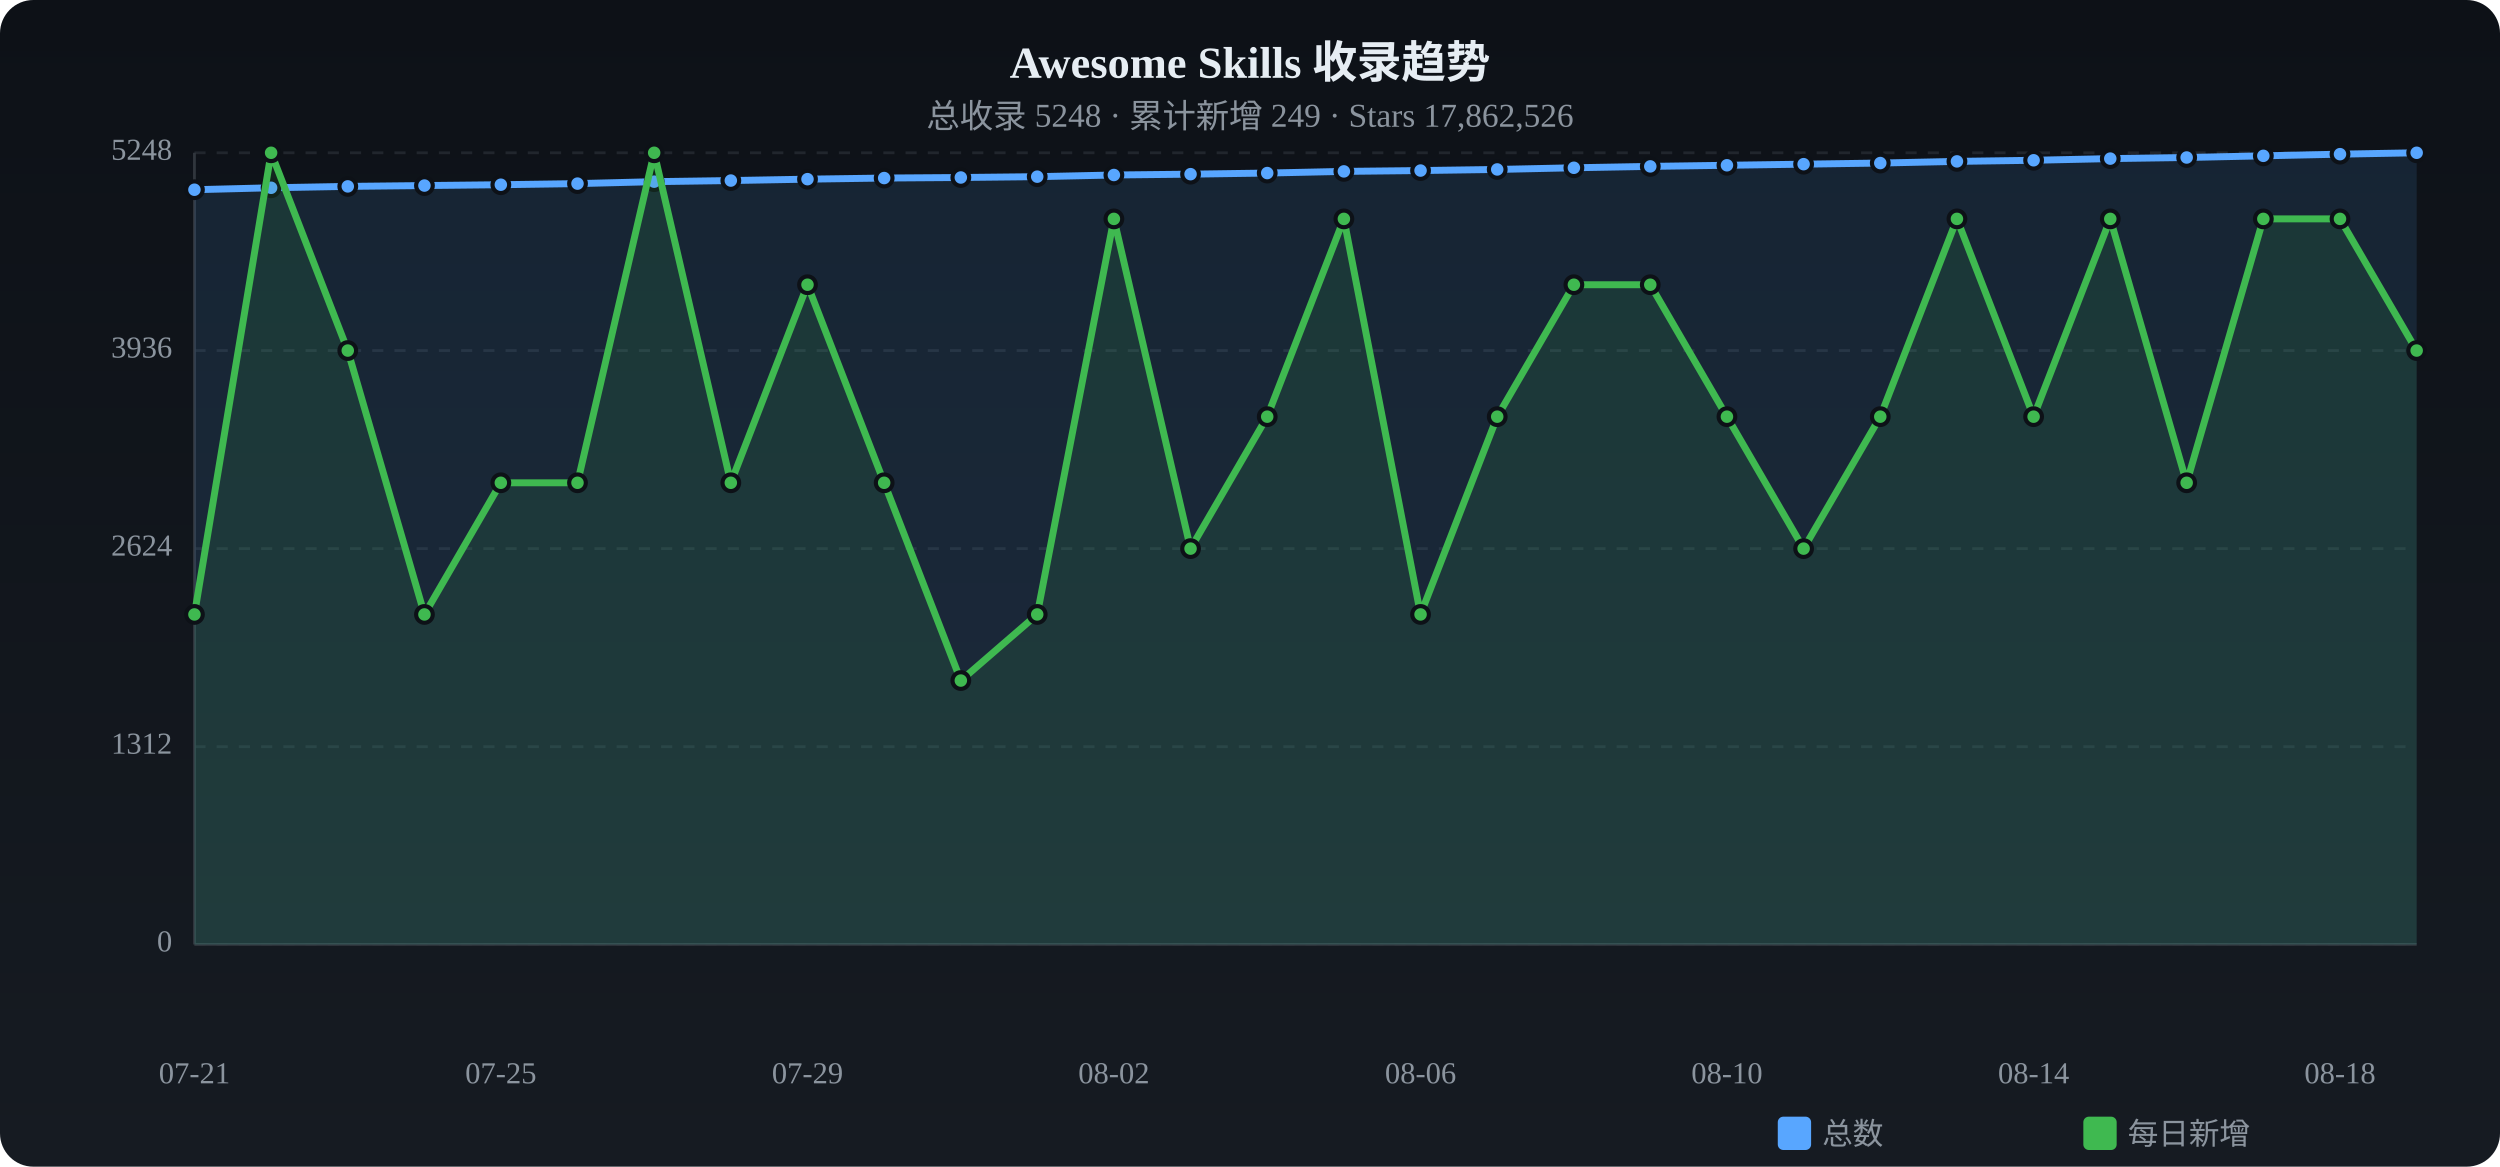
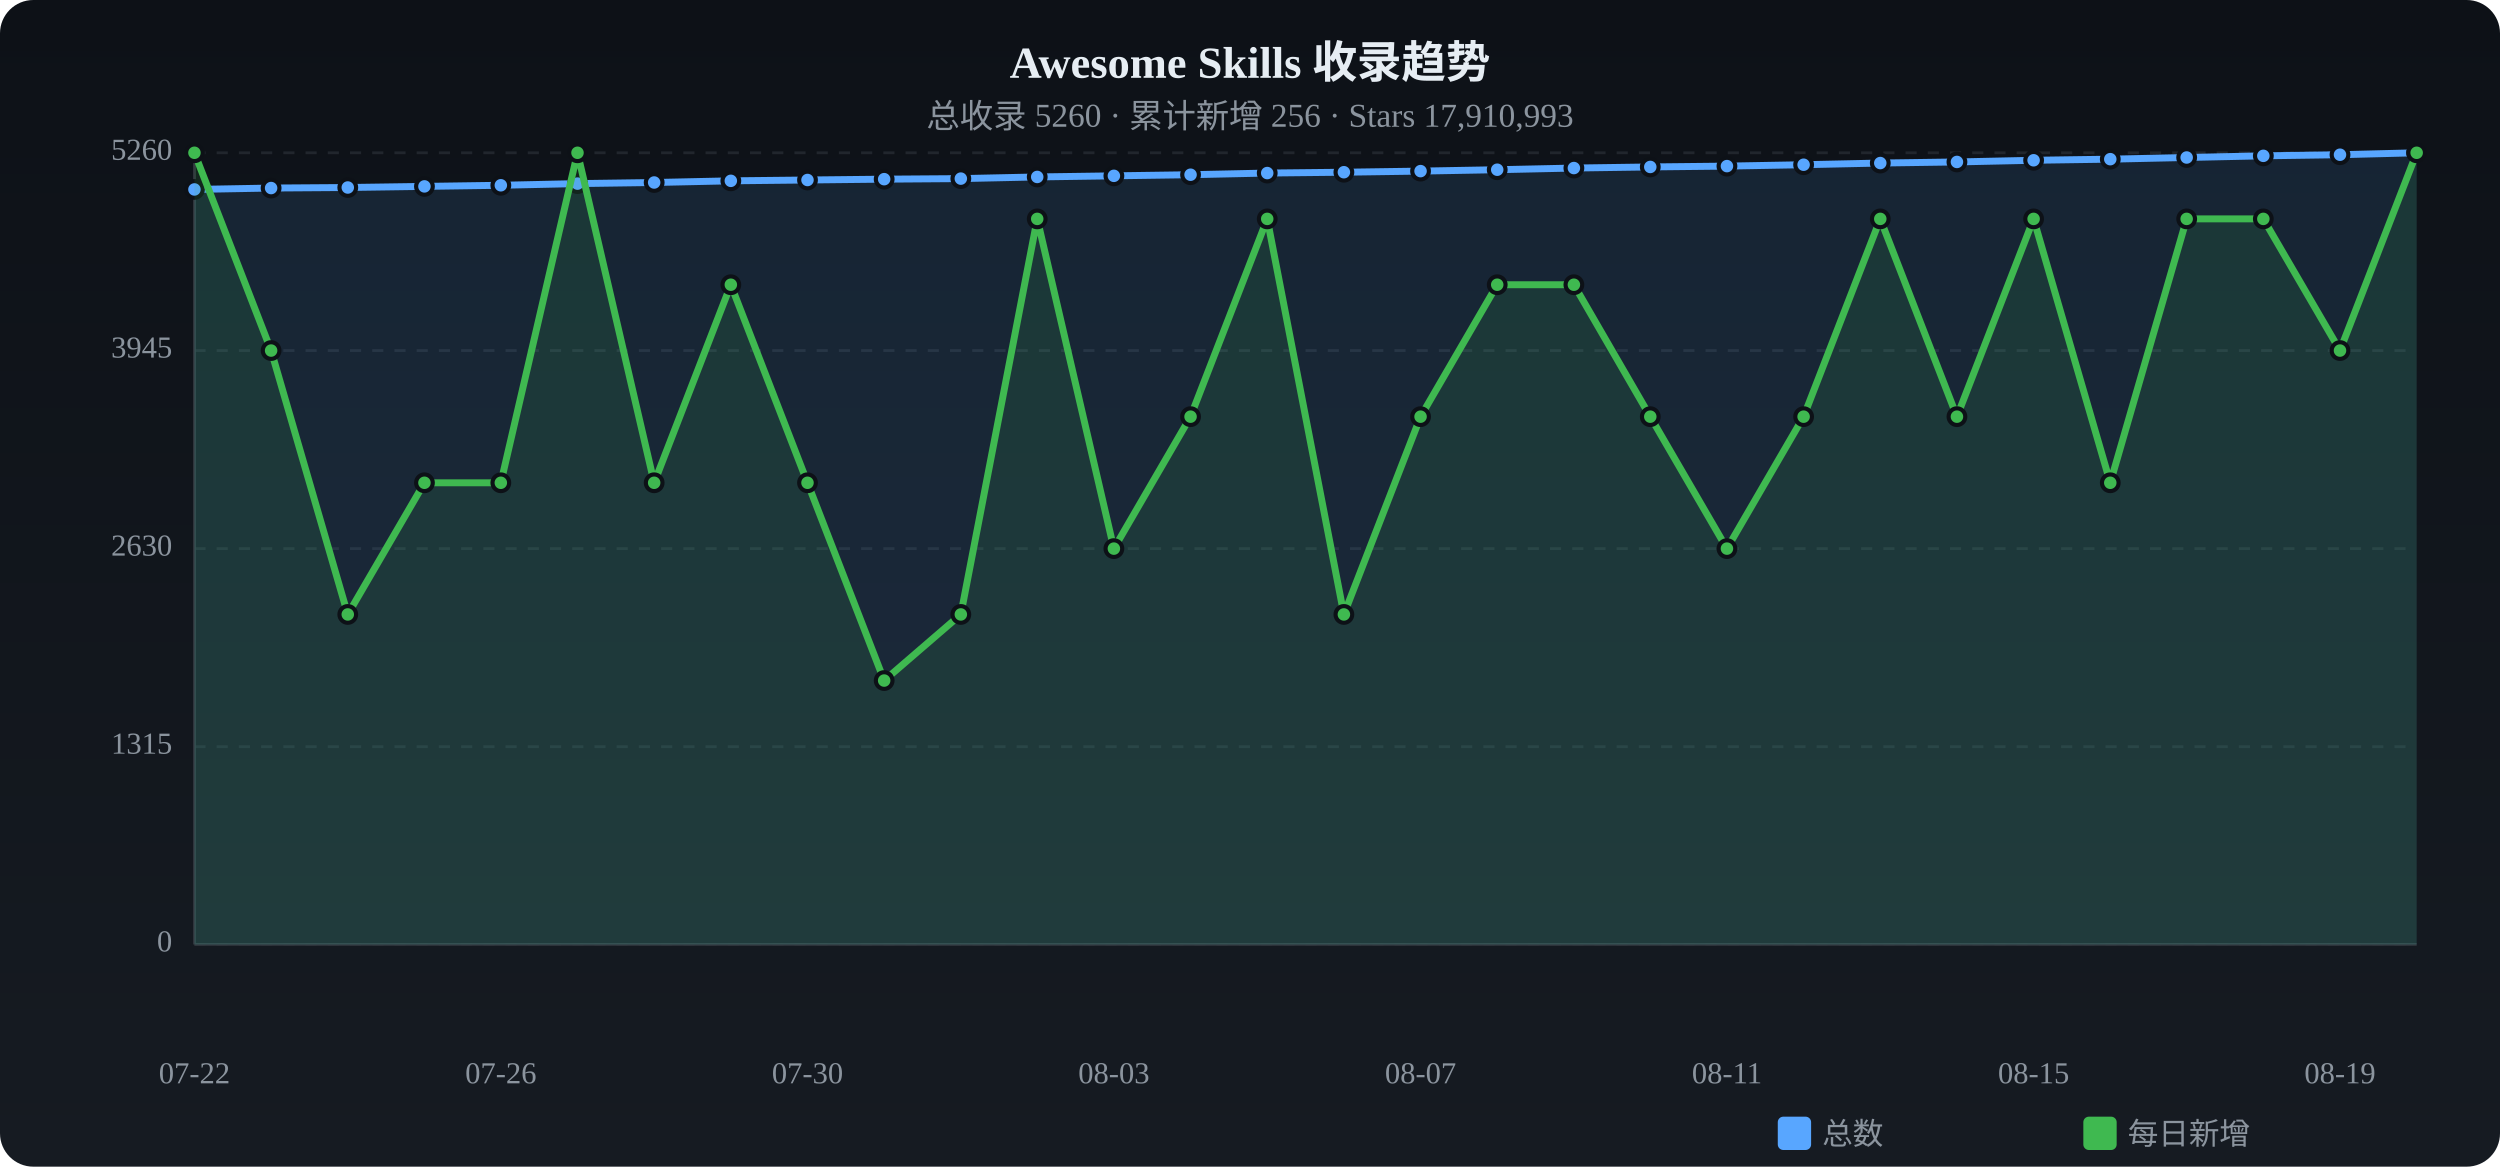
<svg xmlns="http://www.w3.org/2000/svg" viewBox="0 0 900 420" width="900" height="420">
  <defs>
    <linearGradient id="tbg" x1="0%" y1="0%" x2="0%" y2="100%">
      <stop offset="0%" stop-color="#0d1117" />
      <stop offset="100%" stop-color="#161b22" />
    </linearGradient>
  </defs>
  <rect width="900" height="420" rx="12" fill="url(#tbg)" />
  <text x="450.0" y="28" text-anchor="middle" fill="#e6edf3" font-size="16" font-weight="bold">Awesome Skills 收录趋势</text>
-   <text x="450.0" y="46" text-anchor="middle" fill="#8b949e" font-size="12">总收录 5248 · 累计新增 249 · Stars 17,862,526</text>
+   <text x="450.0" y="46" text-anchor="middle" fill="#8b949e" font-size="12">总收录 5260 · 累计新增 256 · Stars 17,910,993</text>
  <text x="62" y="340.0" text-anchor="end" fill="#8b949e" font-size="11" dominant-baseline="middle">0</text>
  <line x1="70" y1="340.0" x2="870" y2="340.0" stroke="#21262d" stroke-dasharray="4 4" />
-   <text x="62" y="268.8" text-anchor="end" fill="#8b949e" font-size="11" dominant-baseline="middle">1312</text>
+   <text x="62" y="268.8" text-anchor="end" fill="#8b949e" font-size="11" dominant-baseline="middle">1315</text>
  <line x1="70" y1="268.8" x2="870" y2="268.8" stroke="#21262d" stroke-dasharray="4 4" />
-   <text x="62" y="197.5" text-anchor="end" fill="#8b949e" font-size="11" dominant-baseline="middle">2624</text>
+   <text x="62" y="197.5" text-anchor="end" fill="#8b949e" font-size="11" dominant-baseline="middle">2630</text>
  <line x1="70" y1="197.5" x2="870" y2="197.5" stroke="#21262d" stroke-dasharray="4 4" />
-   <text x="62" y="126.2" text-anchor="end" fill="#8b949e" font-size="11" dominant-baseline="middle">3936</text>
+   <text x="62" y="126.2" text-anchor="end" fill="#8b949e" font-size="11" dominant-baseline="middle">3945</text>
  <line x1="70" y1="126.2" x2="870" y2="126.2" stroke="#21262d" stroke-dasharray="4 4" />
-   <text x="62" y="55.0" text-anchor="end" fill="#8b949e" font-size="11" dominant-baseline="middle">5248</text>
+   <text x="62" y="55.0" text-anchor="end" fill="#8b949e" font-size="11" dominant-baseline="middle">5260</text>
  <line x1="70" y1="55.0" x2="870" y2="55.0" stroke="#21262d" stroke-dasharray="4 4" />
  <line x1="70" y1="55" x2="70" y2="340" stroke="#30363d" />
  <line x1="70" y1="340" x2="870" y2="340" stroke="#30363d" />
-   <path d="M70.0,68.3 L97.6,67.6 L125.2,67.1 L152.8,66.8 L180.3,66.5 L207.9,66.1 L235.5,65.4 L263.1,65.0 L290.7,64.5 L318.3,64.1 L345.9,63.9 L373.4,63.6 L401.0,63.0 L428.6,62.7 L456.2,62.3 L483.8,61.7 L511.4,61.4 L539.0,61.0 L566.6,60.4 L594.1,59.9 L621.7,59.5 L649.3,59.1 L676.9,58.7 L704.5,58.1 L732.1,57.7 L759.7,57.1 L787.2,56.7 L814.8,56.1 L842.4,55.5 L870.0,55.0 L870.0,340 L70.0,340 Z" fill="#58a6ff" opacity="0.12" />
-   <polyline points="70.0,68.3 97.6,67.6 125.2,67.1 152.8,66.8 180.3,66.5 207.9,66.1 235.5,65.4 263.1,65.0 290.7,64.5 318.3,64.1 345.9,63.9 373.4,63.6 401.0,63.0 428.6,62.7 456.2,62.3 483.8,61.7 511.4,61.4 539.0,61.0 566.6,60.4 594.1,59.9 621.7,59.5 649.3,59.1 676.9,58.7 704.5,58.1 732.1,57.7 759.7,57.1 787.2,56.7 814.8,56.1 842.4,55.5 870.0,55.0" fill="none" stroke="#58a6ff" stroke-width="2.5" stroke-linecap="round" stroke-linejoin="round" />
-   <circle cx="70.0" cy="68.3" r="3" fill="#58a6ff" stroke="#0d1117" stroke-width="1.5" />
-   <circle cx="97.6" cy="67.6" r="3" fill="#58a6ff" stroke="#0d1117" stroke-width="1.5" />
-   <circle cx="125.2" cy="67.1" r="3" fill="#58a6ff" stroke="#0d1117" stroke-width="1.5" />
-   <circle cx="152.8" cy="66.8" r="3" fill="#58a6ff" stroke="#0d1117" stroke-width="1.5" />
-   <circle cx="180.3" cy="66.5" r="3" fill="#58a6ff" stroke="#0d1117" stroke-width="1.5" />
+   <path d="M70.0,68.2 L97.6,67.7 L125.2,67.5 L152.8,67.1 L180.3,66.7 L207.9,66.1 L235.5,65.7 L263.1,65.1 L290.7,64.8 L318.3,64.5 L345.9,64.3 L373.4,63.7 L401.0,63.3 L428.6,62.9 L456.2,62.3 L483.8,62.0 L511.4,61.6 L539.0,61.1 L566.6,60.5 L594.1,60.1 L621.7,59.8 L649.3,59.3 L676.9,58.7 L704.5,58.3 L732.1,57.7 L759.7,57.3 L787.2,56.7 L814.8,56.1 L842.4,55.7 L870.0,55.0 L870.0,340 L70.0,340 Z" fill="#58a6ff" opacity="0.12" />
+   <polyline points="70.0,68.2 97.6,67.7 125.2,67.5 152.8,67.1 180.3,66.7 207.9,66.1 235.5,65.7 263.1,65.1 290.7,64.8 318.3,64.5 345.9,64.3 373.4,63.7 401.0,63.3 428.6,62.9 456.2,62.3 483.8,62.0 511.4,61.6 539.0,61.1 566.6,60.5 594.1,60.1 621.7,59.8 649.3,59.3 676.9,58.7 704.5,58.3 732.1,57.7 759.7,57.3 787.2,56.7 814.8,56.1 842.4,55.7 870.0,55.0" fill="none" stroke="#58a6ff" stroke-width="2.5" stroke-linecap="round" stroke-linejoin="round" />
+   <circle cx="70.0" cy="68.2" r="3" fill="#58a6ff" stroke="#0d1117" stroke-width="1.5" />
+   <circle cx="97.6" cy="67.7" r="3" fill="#58a6ff" stroke="#0d1117" stroke-width="1.5" />
+   <circle cx="125.2" cy="67.5" r="3" fill="#58a6ff" stroke="#0d1117" stroke-width="1.5" />
+   <circle cx="152.8" cy="67.1" r="3" fill="#58a6ff" stroke="#0d1117" stroke-width="1.5" />
+   <circle cx="180.3" cy="66.7" r="3" fill="#58a6ff" stroke="#0d1117" stroke-width="1.5" />
  <circle cx="207.9" cy="66.1" r="3" fill="#58a6ff" stroke="#0d1117" stroke-width="1.5" />
-   <circle cx="235.5" cy="65.4" r="3" fill="#58a6ff" stroke="#0d1117" stroke-width="1.5" />
-   <circle cx="263.1" cy="65.0" r="3" fill="#58a6ff" stroke="#0d1117" stroke-width="1.5" />
-   <circle cx="290.7" cy="64.5" r="3" fill="#58a6ff" stroke="#0d1117" stroke-width="1.5" />
-   <circle cx="318.3" cy="64.1" r="3" fill="#58a6ff" stroke="#0d1117" stroke-width="1.5" />
-   <circle cx="345.9" cy="63.9" r="3" fill="#58a6ff" stroke="#0d1117" stroke-width="1.5" />
-   <circle cx="373.4" cy="63.6" r="3" fill="#58a6ff" stroke="#0d1117" stroke-width="1.5" />
-   <circle cx="401.0" cy="63.0" r="3" fill="#58a6ff" stroke="#0d1117" stroke-width="1.5" />
-   <circle cx="428.6" cy="62.7" r="3" fill="#58a6ff" stroke="#0d1117" stroke-width="1.5" />
+   <circle cx="235.5" cy="65.7" r="3" fill="#58a6ff" stroke="#0d1117" stroke-width="1.5" />
+   <circle cx="263.1" cy="65.1" r="3" fill="#58a6ff" stroke="#0d1117" stroke-width="1.5" />
+   <circle cx="290.7" cy="64.8" r="3" fill="#58a6ff" stroke="#0d1117" stroke-width="1.5" />
+   <circle cx="318.3" cy="64.5" r="3" fill="#58a6ff" stroke="#0d1117" stroke-width="1.5" />
+   <circle cx="345.9" cy="64.3" r="3" fill="#58a6ff" stroke="#0d1117" stroke-width="1.5" />
+   <circle cx="373.4" cy="63.7" r="3" fill="#58a6ff" stroke="#0d1117" stroke-width="1.5" />
+   <circle cx="401.0" cy="63.3" r="3" fill="#58a6ff" stroke="#0d1117" stroke-width="1.5" />
+   <circle cx="428.6" cy="62.9" r="3" fill="#58a6ff" stroke="#0d1117" stroke-width="1.5" />
  <circle cx="456.2" cy="62.3" r="3" fill="#58a6ff" stroke="#0d1117" stroke-width="1.5" />
-   <circle cx="483.8" cy="61.7" r="3" fill="#58a6ff" stroke="#0d1117" stroke-width="1.5" />
-   <circle cx="511.4" cy="61.4" r="3" fill="#58a6ff" stroke="#0d1117" stroke-width="1.5" />
-   <circle cx="539.0" cy="61.0" r="3" fill="#58a6ff" stroke="#0d1117" stroke-width="1.5" />
-   <circle cx="566.6" cy="60.4" r="3" fill="#58a6ff" stroke="#0d1117" stroke-width="1.5" />
-   <circle cx="594.1" cy="59.9" r="3" fill="#58a6ff" stroke="#0d1117" stroke-width="1.5" />
-   <circle cx="621.7" cy="59.5" r="3" fill="#58a6ff" stroke="#0d1117" stroke-width="1.5" />
-   <circle cx="649.3" cy="59.1" r="3" fill="#58a6ff" stroke="#0d1117" stroke-width="1.5" />
+   <circle cx="483.8" cy="62.0" r="3" fill="#58a6ff" stroke="#0d1117" stroke-width="1.5" />
+   <circle cx="511.4" cy="61.6" r="3" fill="#58a6ff" stroke="#0d1117" stroke-width="1.5" />
+   <circle cx="539.0" cy="61.1" r="3" fill="#58a6ff" stroke="#0d1117" stroke-width="1.5" />
+   <circle cx="566.6" cy="60.5" r="3" fill="#58a6ff" stroke="#0d1117" stroke-width="1.5" />
+   <circle cx="594.1" cy="60.1" r="3" fill="#58a6ff" stroke="#0d1117" stroke-width="1.5" />
+   <circle cx="621.7" cy="59.8" r="3" fill="#58a6ff" stroke="#0d1117" stroke-width="1.5" />
+   <circle cx="649.3" cy="59.3" r="3" fill="#58a6ff" stroke="#0d1117" stroke-width="1.5" />
  <circle cx="676.9" cy="58.7" r="3" fill="#58a6ff" stroke="#0d1117" stroke-width="1.5" />
-   <circle cx="704.5" cy="58.1" r="3" fill="#58a6ff" stroke="#0d1117" stroke-width="1.5" />
+   <circle cx="704.5" cy="58.3" r="3" fill="#58a6ff" stroke="#0d1117" stroke-width="1.5" />
  <circle cx="732.1" cy="57.7" r="3" fill="#58a6ff" stroke="#0d1117" stroke-width="1.5" />
-   <circle cx="759.7" cy="57.1" r="3" fill="#58a6ff" stroke="#0d1117" stroke-width="1.5" />
+   <circle cx="759.7" cy="57.3" r="3" fill="#58a6ff" stroke="#0d1117" stroke-width="1.5" />
  <circle cx="787.2" cy="56.7" r="3" fill="#58a6ff" stroke="#0d1117" stroke-width="1.5" />
  <circle cx="814.8" cy="56.1" r="3" fill="#58a6ff" stroke="#0d1117" stroke-width="1.5" />
-   <circle cx="842.4" cy="55.5" r="3" fill="#58a6ff" stroke="#0d1117" stroke-width="1.5" />
+   <circle cx="842.4" cy="55.7" r="3" fill="#58a6ff" stroke="#0d1117" stroke-width="1.5" />
  <circle cx="870.0" cy="55.0" r="3" fill="#58a6ff" stroke="#0d1117" stroke-width="1.5" />
-   <path d="M70.0,221.2 L97.6,55.0 L125.2,126.2 L152.8,221.2 L180.3,173.8 L207.9,173.8 L235.5,55.0 L263.1,173.8 L290.7,102.5 L318.3,173.8 L345.9,245.0 L373.4,221.2 L401.0,78.8 L428.6,197.5 L456.2,150.0 L483.8,78.8 L511.4,221.2 L539.0,150.0 L566.6,102.5 L594.1,102.5 L621.7,150.0 L649.3,197.5 L676.9,150.0 L704.5,78.8 L732.1,150.0 L759.7,78.8 L787.2,173.8 L814.8,78.8 L842.4,78.8 L870.0,126.2 L870.0,340 L70.0,340 Z" fill="#3fb950" opacity="0.12" />
-   <polyline points="70.0,221.2 97.6,55.0 125.2,126.2 152.8,221.2 180.3,173.8 207.9,173.8 235.5,55.0 263.1,173.8 290.7,102.5 318.3,173.8 345.9,245.0 373.4,221.2 401.0,78.8 428.6,197.5 456.2,150.0 483.8,78.8 511.4,221.2 539.0,150.0 566.6,102.5 594.1,102.5 621.7,150.0 649.3,197.5 676.9,150.0 704.5,78.8 732.1,150.0 759.7,78.8 787.2,173.8 814.8,78.8 842.4,78.8 870.0,126.2" fill="none" stroke="#3fb950" stroke-width="2.5" stroke-linecap="round" stroke-linejoin="round" />
-   <circle cx="70.0" cy="221.2" r="3" fill="#3fb950" stroke="#0d1117" stroke-width="1.5" />
-   <circle cx="97.6" cy="55.0" r="3" fill="#3fb950" stroke="#0d1117" stroke-width="1.5" />
-   <circle cx="125.2" cy="126.2" r="3" fill="#3fb950" stroke="#0d1117" stroke-width="1.5" />
-   <circle cx="152.8" cy="221.2" r="3" fill="#3fb950" stroke="#0d1117" stroke-width="1.5" />
+   <path d="M70.0,55.0 L97.6,126.2 L125.2,221.2 L152.8,173.8 L180.3,173.8 L207.9,55.0 L235.5,173.8 L263.1,102.5 L290.7,173.8 L318.3,245.0 L345.9,221.2 L373.4,78.8 L401.0,197.5 L428.6,150.0 L456.2,78.8 L483.8,221.2 L511.4,150.0 L539.0,102.5 L566.6,102.5 L594.1,150.0 L621.7,197.5 L649.3,150.0 L676.9,78.8 L704.5,150.0 L732.1,78.8 L759.7,173.8 L787.2,78.8 L814.8,78.8 L842.4,126.2 L870.0,55.0 L870.0,340 L70.0,340 Z" fill="#3fb950" opacity="0.12" />
+   <polyline points="70.0,55.0 97.6,126.2 125.2,221.2 152.8,173.8 180.3,173.8 207.9,55.0 235.5,173.8 263.1,102.5 290.7,173.8 318.3,245.0 345.9,221.2 373.4,78.8 401.0,197.5 428.6,150.0 456.2,78.8 483.8,221.2 511.4,150.0 539.0,102.5 566.6,102.5 594.1,150.0 621.7,197.5 649.3,150.0 676.9,78.8 704.5,150.0 732.1,78.8 759.7,173.8 787.2,78.8 814.8,78.8 842.4,126.2 870.0,55.0" fill="none" stroke="#3fb950" stroke-width="2.5" stroke-linecap="round" stroke-linejoin="round" />
+   <circle cx="70.0" cy="55.0" r="3" fill="#3fb950" stroke="#0d1117" stroke-width="1.5" />
+   <circle cx="97.6" cy="126.2" r="3" fill="#3fb950" stroke="#0d1117" stroke-width="1.5" />
+   <circle cx="125.2" cy="221.2" r="3" fill="#3fb950" stroke="#0d1117" stroke-width="1.5" />
+   <circle cx="152.8" cy="173.8" r="3" fill="#3fb950" stroke="#0d1117" stroke-width="1.5" />
  <circle cx="180.3" cy="173.8" r="3" fill="#3fb950" stroke="#0d1117" stroke-width="1.5" />
-   <circle cx="207.9" cy="173.8" r="3" fill="#3fb950" stroke="#0d1117" stroke-width="1.5" />
-   <circle cx="235.5" cy="55.0" r="3" fill="#3fb950" stroke="#0d1117" stroke-width="1.5" />
-   <circle cx="263.1" cy="173.8" r="3" fill="#3fb950" stroke="#0d1117" stroke-width="1.5" />
-   <circle cx="290.7" cy="102.5" r="3" fill="#3fb950" stroke="#0d1117" stroke-width="1.5" />
-   <circle cx="318.3" cy="173.8" r="3" fill="#3fb950" stroke="#0d1117" stroke-width="1.5" />
-   <circle cx="345.9" cy="245.0" r="3" fill="#3fb950" stroke="#0d1117" stroke-width="1.5" />
-   <circle cx="373.4" cy="221.2" r="3" fill="#3fb950" stroke="#0d1117" stroke-width="1.5" />
-   <circle cx="401.0" cy="78.8" r="3" fill="#3fb950" stroke="#0d1117" stroke-width="1.5" />
-   <circle cx="428.6" cy="197.5" r="3" fill="#3fb950" stroke="#0d1117" stroke-width="1.5" />
-   <circle cx="456.2" cy="150.0" r="3" fill="#3fb950" stroke="#0d1117" stroke-width="1.5" />
-   <circle cx="483.8" cy="78.8" r="3" fill="#3fb950" stroke="#0d1117" stroke-width="1.5" />
-   <circle cx="511.4" cy="221.2" r="3" fill="#3fb950" stroke="#0d1117" stroke-width="1.5" />
-   <circle cx="539.0" cy="150.0" r="3" fill="#3fb950" stroke="#0d1117" stroke-width="1.5" />
+   <circle cx="207.9" cy="55.0" r="3" fill="#3fb950" stroke="#0d1117" stroke-width="1.5" />
+   <circle cx="235.5" cy="173.8" r="3" fill="#3fb950" stroke="#0d1117" stroke-width="1.5" />
+   <circle cx="263.1" cy="102.5" r="3" fill="#3fb950" stroke="#0d1117" stroke-width="1.5" />
+   <circle cx="290.7" cy="173.8" r="3" fill="#3fb950" stroke="#0d1117" stroke-width="1.5" />
+   <circle cx="318.3" cy="245.0" r="3" fill="#3fb950" stroke="#0d1117" stroke-width="1.5" />
+   <circle cx="345.9" cy="221.2" r="3" fill="#3fb950" stroke="#0d1117" stroke-width="1.5" />
+   <circle cx="373.4" cy="78.8" r="3" fill="#3fb950" stroke="#0d1117" stroke-width="1.5" />
+   <circle cx="401.0" cy="197.5" r="3" fill="#3fb950" stroke="#0d1117" stroke-width="1.5" />
+   <circle cx="428.6" cy="150.0" r="3" fill="#3fb950" stroke="#0d1117" stroke-width="1.5" />
+   <circle cx="456.2" cy="78.8" r="3" fill="#3fb950" stroke="#0d1117" stroke-width="1.5" />
+   <circle cx="483.8" cy="221.2" r="3" fill="#3fb950" stroke="#0d1117" stroke-width="1.5" />
+   <circle cx="511.4" cy="150.0" r="3" fill="#3fb950" stroke="#0d1117" stroke-width="1.5" />
+   <circle cx="539.0" cy="102.5" r="3" fill="#3fb950" stroke="#0d1117" stroke-width="1.5" />
  <circle cx="566.6" cy="102.5" r="3" fill="#3fb950" stroke="#0d1117" stroke-width="1.5" />
-   <circle cx="594.1" cy="102.5" r="3" fill="#3fb950" stroke="#0d1117" stroke-width="1.5" />
-   <circle cx="621.7" cy="150.0" r="3" fill="#3fb950" stroke="#0d1117" stroke-width="1.5" />
-   <circle cx="649.3" cy="197.5" r="3" fill="#3fb950" stroke="#0d1117" stroke-width="1.5" />
-   <circle cx="676.9" cy="150.0" r="3" fill="#3fb950" stroke="#0d1117" stroke-width="1.5" />
-   <circle cx="704.5" cy="78.8" r="3" fill="#3fb950" stroke="#0d1117" stroke-width="1.5" />
-   <circle cx="732.1" cy="150.0" r="3" fill="#3fb950" stroke="#0d1117" stroke-width="1.5" />
-   <circle cx="759.7" cy="78.8" r="3" fill="#3fb950" stroke="#0d1117" stroke-width="1.5" />
-   <circle cx="787.2" cy="173.8" r="3" fill="#3fb950" stroke="#0d1117" stroke-width="1.5" />
+   <circle cx="594.1" cy="150.0" r="3" fill="#3fb950" stroke="#0d1117" stroke-width="1.5" />
+   <circle cx="621.7" cy="197.5" r="3" fill="#3fb950" stroke="#0d1117" stroke-width="1.5" />
+   <circle cx="649.3" cy="150.0" r="3" fill="#3fb950" stroke="#0d1117" stroke-width="1.5" />
+   <circle cx="676.9" cy="78.8" r="3" fill="#3fb950" stroke="#0d1117" stroke-width="1.5" />
+   <circle cx="704.5" cy="150.0" r="3" fill="#3fb950" stroke="#0d1117" stroke-width="1.5" />
+   <circle cx="732.1" cy="78.8" r="3" fill="#3fb950" stroke="#0d1117" stroke-width="1.5" />
+   <circle cx="759.7" cy="173.8" r="3" fill="#3fb950" stroke="#0d1117" stroke-width="1.5" />
+   <circle cx="787.2" cy="78.8" r="3" fill="#3fb950" stroke="#0d1117" stroke-width="1.5" />
  <circle cx="814.8" cy="78.8" r="3" fill="#3fb950" stroke="#0d1117" stroke-width="1.5" />
-   <circle cx="842.4" cy="78.8" r="3" fill="#3fb950" stroke="#0d1117" stroke-width="1.5" />
-   <circle cx="870.0" cy="126.2" r="3" fill="#3fb950" stroke="#0d1117" stroke-width="1.5" />
-   <text x="70.0" y="390" text-anchor="middle" fill="#8b949e" font-size="11">07-21</text>
-   <text x="180.3" y="390" text-anchor="middle" fill="#8b949e" font-size="11">07-25</text>
-   <text x="290.7" y="390" text-anchor="middle" fill="#8b949e" font-size="11">07-29</text>
-   <text x="401.0" y="390" text-anchor="middle" fill="#8b949e" font-size="11">08-02</text>
-   <text x="511.4" y="390" text-anchor="middle" fill="#8b949e" font-size="11">08-06</text>
-   <text x="621.7" y="390" text-anchor="middle" fill="#8b949e" font-size="11">08-10</text>
-   <text x="732.1" y="390" text-anchor="middle" fill="#8b949e" font-size="11">08-14</text>
-   <text x="842.4" y="390" text-anchor="middle" fill="#8b949e" font-size="11">08-18</text>
+   <circle cx="842.4" cy="126.2" r="3" fill="#3fb950" stroke="#0d1117" stroke-width="1.5" />
+   <circle cx="870.0" cy="55.0" r="3" fill="#3fb950" stroke="#0d1117" stroke-width="1.5" />
+   <text x="70.0" y="390" text-anchor="middle" fill="#8b949e" font-size="11">07-22</text>
+   <text x="180.3" y="390" text-anchor="middle" fill="#8b949e" font-size="11">07-26</text>
+   <text x="290.7" y="390" text-anchor="middle" fill="#8b949e" font-size="11">07-30</text>
+   <text x="401.0" y="390" text-anchor="middle" fill="#8b949e" font-size="11">08-03</text>
+   <text x="511.4" y="390" text-anchor="middle" fill="#8b949e" font-size="11">08-07</text>
+   <text x="621.7" y="390" text-anchor="middle" fill="#8b949e" font-size="11">08-11</text>
+   <text x="732.1" y="390" text-anchor="middle" fill="#8b949e" font-size="11">08-15</text>
+   <text x="842.4" y="390" text-anchor="middle" fill="#8b949e" font-size="11">08-19</text>
  <rect x="640" y="402" width="12" height="12" rx="2" fill="#58a6ff" />
  <text x="656" y="412" fill="#8b949e" font-size="11">总数</text>
  <rect x="750" y="402" width="12" height="12" rx="2" fill="#3fb950" />
  <text x="766" y="412" fill="#8b949e" font-size="11">每日新增</text>
</svg>
